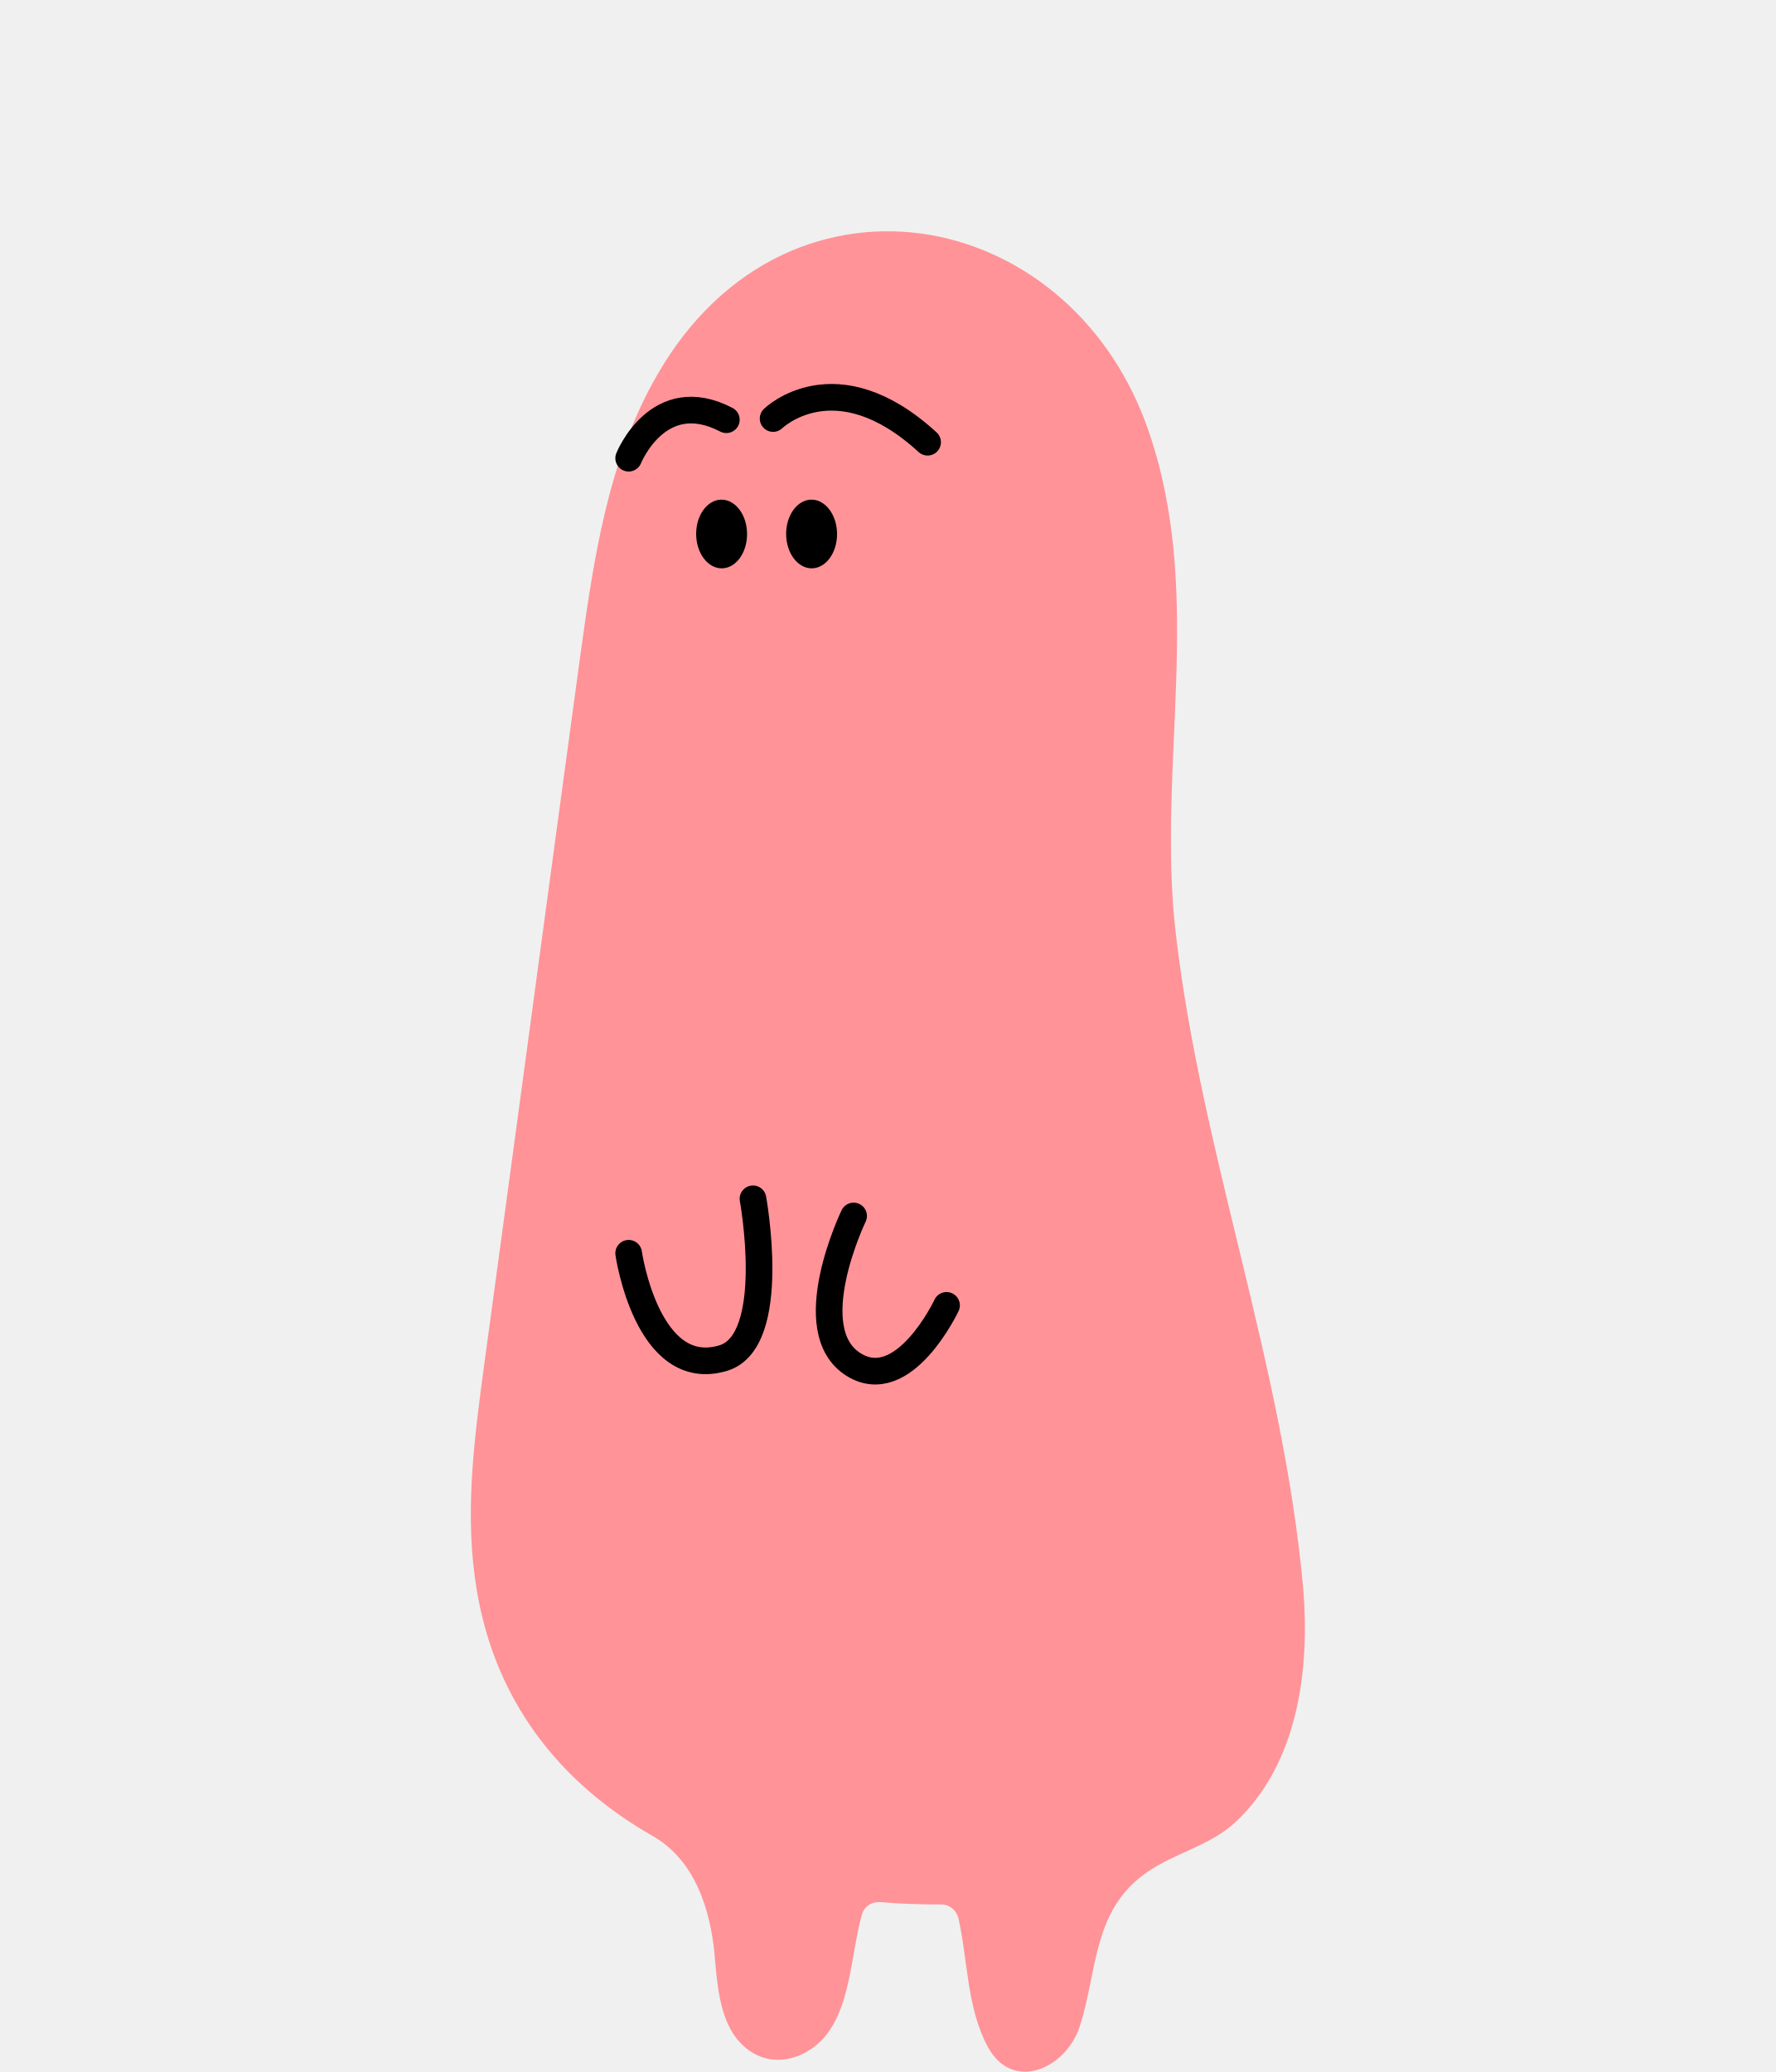
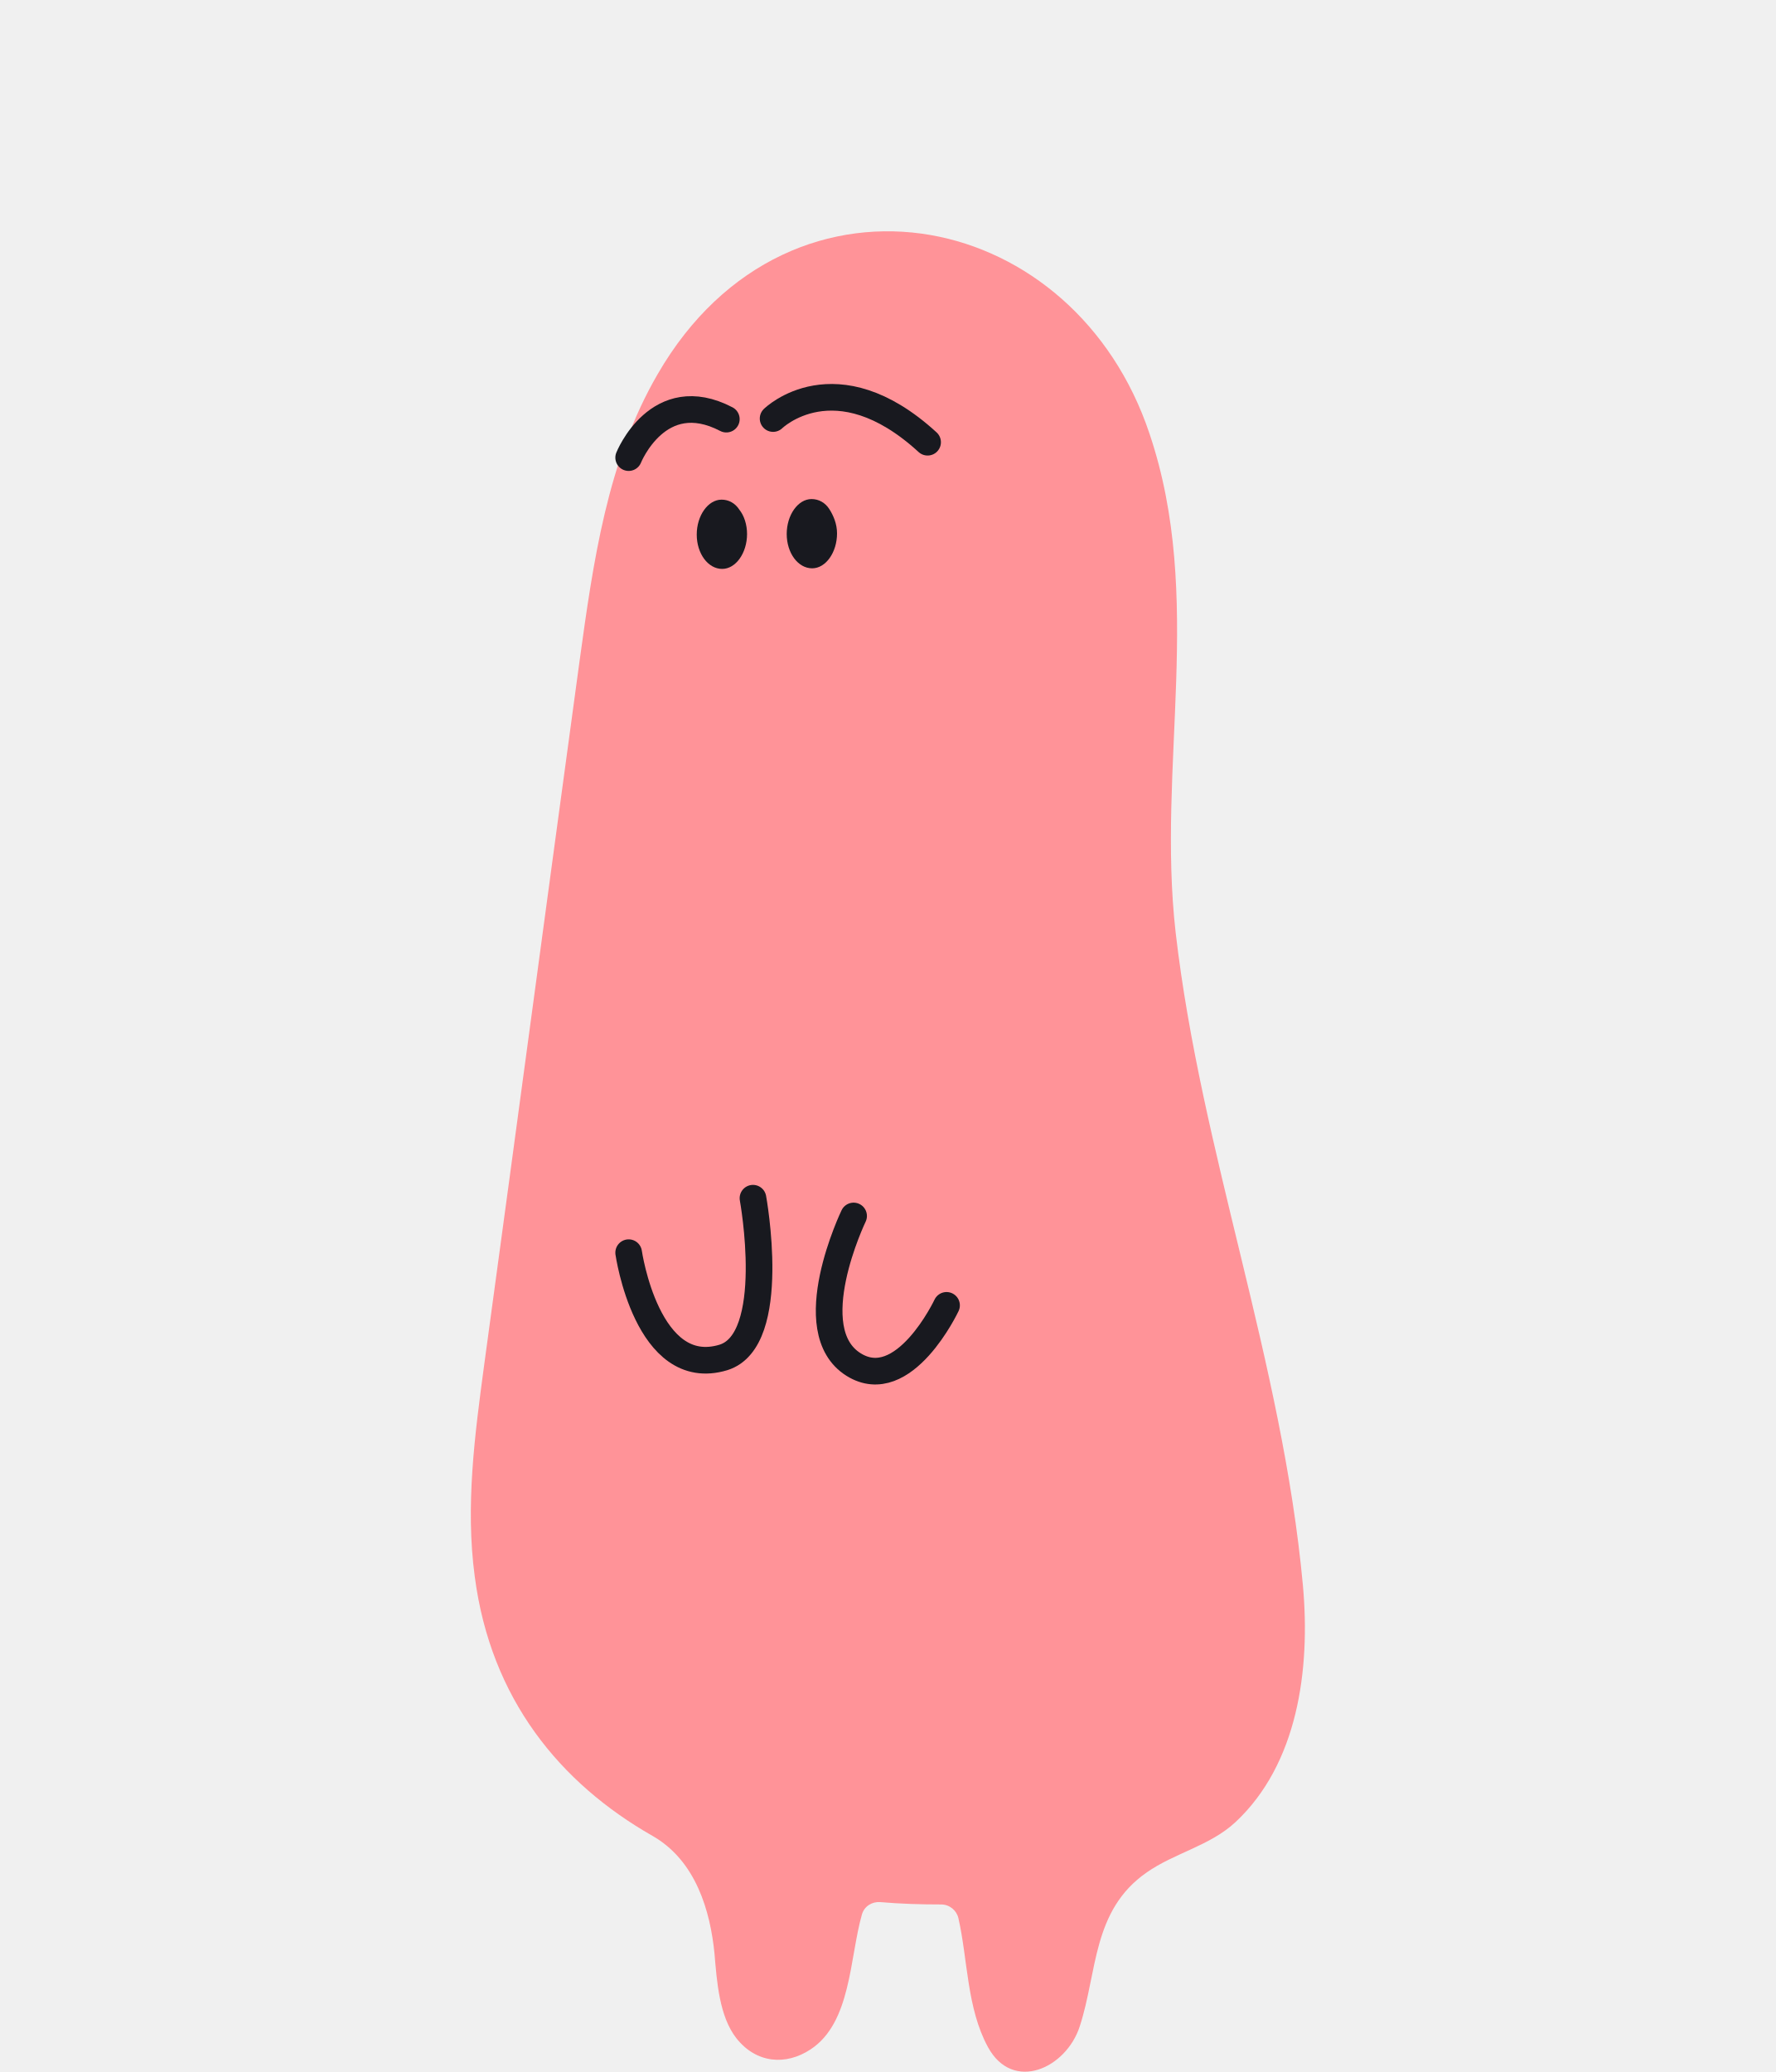
<svg xmlns="http://www.w3.org/2000/svg" version="1.1" id="圖層_1" x="0px" y="0px" viewBox="0 0 300 350" style="enable-background:new 0 0 300 350;" xml:space="preserve">
  <style type="text/css">
	.st0{fill:#A52224;}
	.st1{fill:#D93030;}
- 	.st2{fill:none;stroke:#040000;stroke-width:4.276;stroke-linecap:round;stroke-linejoin:round;stroke-miterlimit:10;}
+ 	.st2{fill:none;stroke:#18191F;stroke-width:4.276;stroke-linecap:round;stroke-linejoin:round;stroke-miterlimit:10;}
	.st3{fill:#E83C3C;}
- 	.st4{fill:none;stroke:#040000;stroke-width:5.404;stroke-linecap:round;stroke-linejoin:round;stroke-miterlimit:10;}
- 	.st5{fill:#6460FF;}
- 	.st6{fill:#CCCCFF;}
- 	.st7{fill:url(#SVGID_1_);}
- 	.st8{fill:#FF353B;}
- 	.st9{fill:#FFFFFF;}
- 	.st10{fill:#F08E93;}
- 	.st11{fill:#DB9451;}
- 	.st12{fill:#F4B55E;}
- 	.st13{fill:#EC6519;}
- 	.st14{fill:#EF7C33;}
- 	.st15{fill:#CCCCCC;}
- 	.st16{fill:#E6E6E5;}
- 	.st17{fill:#B75320;}
- 	.st18{fill:#B3B3B3;}
- 	.st19{fill-rule:evenodd;clip-rule:evenodd;fill:#4D4D4D;}
- 	.st20{fill:#4D4D4D;}
- 	.st21{fill:#323333;}
- 	.st22{fill:#9C4623;}
- 	.st23{fill-rule:evenodd;clip-rule:evenodd;fill:#CBE8F0;}
- 	.st24{fill-rule:evenodd;clip-rule:evenodd;fill:#E1F0F3;}
- 	.st25{fill-rule:evenodd;clip-rule:evenodd;fill:#9ECCD5;}
- 	.st26{fill-rule:evenodd;clip-rule:evenodd;fill:#323333;}
- 	.st27{fill-rule:evenodd;clip-rule:evenodd;fill:#666666;}
- 	.st28{fill:none;stroke:#F4B55E;stroke-width:2.051;stroke-linecap:round;stroke-linejoin:round;stroke-miterlimit:10;}
- 	.st29{fill:#231F20;}
+ 	.st4{fill:none;stroke:#18191F;stroke-width:5.404;stroke-linecap:round;stroke-linejoin:round;stroke-miterlimit:10;}
+ 	.st5{fill:#F08E93;}
+ 	.st6{fill:#18191F;}
+ 	.st7{fill:#FF353B;}
+ 	.st8{fill:#FFFFFF;}
+ 	.st9{fill:#23B5F3;}
+ 	.st10{fill:#CCCCFF;}
+ 	.st11{fill:#6460FF;}
+ 	.st12{fill:#DB9451;}
+ 	.st13{fill:#F4B55E;}
+ 	.st14{fill:#EC6519;}
+ 	.st15{fill:#EF7C33;}
+ 	.st16{fill:#CCCCCC;}
+ 	.st17{fill:#E6E6E5;}
+ 	.st18{fill:#B75320;}
+ 	.st19{fill:#B3B3B3;}
+ 	.st20{fill-rule:evenodd;clip-rule:evenodd;fill:#4D4D4D;}
+ 	.st21{fill:#4D4D4D;}
+ 	.st22{fill:#323333;}
+ 	.st23{fill:#9C4623;}
+ 	.st24{fill-rule:evenodd;clip-rule:evenodd;fill:#CBE8F0;}
+ 	.st25{fill-rule:evenodd;clip-rule:evenodd;fill:#E1F0F3;}
+ 	.st26{fill-rule:evenodd;clip-rule:evenodd;fill:#9ECCD5;}
+ 	.st27{fill-rule:evenodd;clip-rule:evenodd;fill:#323333;}
+ 	.st28{fill-rule:evenodd;clip-rule:evenodd;fill:#666666;}
+ 	.st29{fill:none;stroke:#F4B55E;stroke-width:2.051;stroke-linecap:round;stroke-linejoin:round;stroke-miterlimit:10;}
	.st30{fill:#C7B79C;}
	.st31{fill:#D4C9B4;}
	.st32{fill:#51524E;}
	.st33{fill:#E1E1E1;}
	.st34{fill:#43312B;}
	.st35{fill:#C6C6C6;}
	.st36{fill:#AAAAAA;}
	.st37{fill:#939393;}
	.st38{fill:#E0E0E0;}
	.st39{fill:#2B451C;}
	.st40{fill:#395527;}
- 	.st41{fill:none;stroke:#040000;stroke-width:5.353;stroke-linecap:round;stroke-linejoin:round;stroke-miterlimit:10;}
- 	.st42{fill:none;stroke:#040000;stroke-width:4.5;stroke-linecap:round;stroke-linejoin:round;stroke-miterlimit:10;}
- 	.st43{fill:#040000;}
- 	.st44{fill:url(#SVGID_2_);}
- 	.st45{fill:none;stroke:#F4B55E;stroke-width:2.378;stroke-linecap:round;stroke-linejoin:round;stroke-miterlimit:10;}
- 	.st46{fill:none;stroke:#F4B55E;stroke-width:3.459;stroke-linecap:round;stroke-linejoin:round;stroke-miterlimit:10;}
- 	.st47{fill:none;stroke:#000000;stroke-width:4.5;stroke-linecap:round;stroke-linejoin:round;stroke-miterlimit:10;}
- 	.st48{fill:url(#SVGID_3_);}
- 	.st49{fill:#FF9398;}
- 	.st50{fill:url(#SVGID_4_);}
- 	.st51{fill:none;stroke:#000000;stroke-width:4.5;stroke-linecap:round;stroke-miterlimit:10;}
- 	.st52{fill:url(#SVGID_5_);}
- 	.st53{fill:none;stroke:#040000;stroke-width:4.024;stroke-linecap:round;stroke-linejoin:round;stroke-miterlimit:10;}
- 	.st54{fill:none;stroke:#F4B55E;stroke-width:1.562;stroke-linecap:round;stroke-linejoin:round;stroke-miterlimit:10;}
- 	.st55{fill:none;stroke:#040000;stroke-width:3.058;stroke-linecap:round;stroke-linejoin:round;stroke-miterlimit:10;}
- 	.st56{fill:none;stroke:#040000;stroke-width:2.748;stroke-linecap:round;stroke-linejoin:round;stroke-miterlimit:10;}
+ 	.st41{fill:none;stroke:#18191F;stroke-width:5.353;stroke-linecap:round;stroke-linejoin:round;stroke-miterlimit:10;}
+ 	.st42{fill:none;stroke:#18191F;stroke-width:4.5;stroke-linecap:round;stroke-linejoin:round;stroke-miterlimit:10;}
+ 	.st43{fill:none;stroke:#F4B55E;stroke-width:2.378;stroke-linecap:round;stroke-linejoin:round;stroke-miterlimit:10;}
+ 	.st44{fill:none;stroke:#F4B55E;stroke-width:3.459;stroke-linecap:round;stroke-linejoin:round;stroke-miterlimit:10;}
+ 	.st45{fill:#FF9398;}
+ 	.st46{fill:none;stroke:#18191F;stroke-width:4.5;stroke-linecap:round;stroke-miterlimit:10;}
+ 	.st47{fill:none;stroke:#18191F;stroke-width:4.024;stroke-linecap:round;stroke-linejoin:round;stroke-miterlimit:10;}
+ 	.st48{fill:none;stroke:#F4B55E;stroke-width:1.562;stroke-linecap:round;stroke-linejoin:round;stroke-miterlimit:10;}
+ 	.st49{fill:none;stroke:#18191F;stroke-width:3.058;stroke-linecap:round;stroke-linejoin:round;stroke-miterlimit:10;}
+ 	.st50{fill:none;stroke:#18191F;stroke-width:2.748;stroke-linecap:round;stroke-linejoin:round;stroke-miterlimit:10;}
</style>
-   <path class="st49" d="M220.1,267.8c-3.5-37.9-17.2-73.1-21.5-110.3c-3.2-28.1,4.9-56.6-4.4-84.2c-6.3-18.9-21-30.8-37-33.6  c-16.7-2.9-34.9,4.1-46.1,23.5c-8.5,14.6-10.9,31.8-13.2,48.5c-5.4,39.6-10.7,79.2-16.1,118.8c-1.6,11.9-3.2,23.9-1.6,35.8  c2.7,20.7,14.4,34.9,30,43.8c7.4,4.2,9.8,12.8,10.5,19.9c0.4,4.7,0.8,10.6,3.7,14.3c3.4,4.3,8.4,4.6,12.5,1.9  c6.9-4.5,6.6-15.4,8.7-22.8c0.4-1.4,1.7-2.2,3.1-2.1c3.4,0.3,6.9,0.4,10.3,0.4c1.4,0,2.6,1,2.9,2.3c1.6,7,1.4,15.2,5,21.8  c4.2,7.7,13.2,3.6,15.5-3.5c3-9.2,2.1-19.6,11.3-26c4.7-3.3,10.7-4.5,15-8.5C219.2,298,221.4,282.1,220.1,267.8z" />
-   <path class="st47" d="M106.2,211.7c0,0,3.1,21.6,16,17.7c9.4-2.9,5-26.9,5-26.9" />
-   <path class="st47" d="M144.2,205.4c0,0-9.3,19.3,0,25.1c8.5,5.3,15.7-10,15.7-10" />
-   <ellipse transform="matrix(1 -5.676375e-03 5.676375e-03 1 -0.5103 0.6935)" cx="121.9" cy="90.2" rx="4.3" ry="5.8" />
-   <ellipse transform="matrix(1 -5.676375e-03 5.676375e-03 1 -0.5096 0.7796)" cx="137.1" cy="90.2" rx="4.3" ry="5.8" />
-   <path class="st47" d="M106.2,77.4c0,0,5-12.5,16.5-6.5" />
-   <path class="st47" d="M130.6,70.7c0,0,10.5-10.3,26.1,4" />
+   <path class="st45" d="M220.1,267.8c-3.5-37.9-17.2-73.1-21.5-110.3c-3.2-28.1,4.9-56.6-4.4-84.2c-6.3-18.9-21-30.8-37-33.6  c-16.7-2.9-34.9,4.1-46.1,23.5c-8.5,14.6-10.9,31.8-13.2,48.5c-5.4,39.6-10.7,79.2-16.1,118.8c-1.6,11.9-3.2,23.9-1.6,35.8  c2.7,20.7,14.4,34.9,30,43.8c7.4,4.2,9.8,12.8,10.5,19.9c0.4,4.7,0.8,10.6,3.7,14.3c3.4,4.3,8.4,4.6,12.5,1.9  c6.9-4.5,6.6-15.4,8.7-22.8c0.4-1.4,1.7-2.2,3.1-2.1c3.4,0.3,6.9,0.4,10.3,0.4c1.4,0,2.6,1,2.9,2.3c1.6,7,1.4,15.2,5,21.8  c4.2,7.7,13.2,3.6,15.5-3.5c3-9.2,2.1-19.6,11.3-26c4.7-3.3,10.7-4.5,15-8.5C219.2,298,221.4,282.1,220.1,267.8z" />
+   <path class="st42" d="M106.2,211.6c0,0,3.1,21.6,16,17.7c9.4-2.9,5-26.9,5-26.9" />
+   <path class="st42" d="M144.2,205.4c0,0-9.3,19.3,0,25.1c8.5,5.3,15.7-10,15.7-10" />
+   <path class="st6" d="M126.2,90.2c0,3.2-1.9,5.9-4.2,5.9c-2.4,0-4.3-2.6-4.3-5.8c0-3.2,1.9-5.9,4.2-5.9c1.2,0,2.3,0.6,3,1.7  C125.7,87.1,126.2,88.6,126.2,90.2z" />
+   <path class="st6" d="M141.4,90.1c0,3.2-1.9,5.9-4.2,5.9c-2.4,0-4.3-2.6-4.3-5.8c0-3.2,1.9-5.9,4.2-5.9c1.2,0,2.3,0.6,3,1.7  S141.4,88.5,141.4,90.1z" />
+   <path class="st42" d="M106.2,77.3c0,0,5-12.5,16.5-6.5" />
+   <path class="st42" d="M130.6,70.7c0,0,10.5-10.3,26.1,4" />
</svg>
